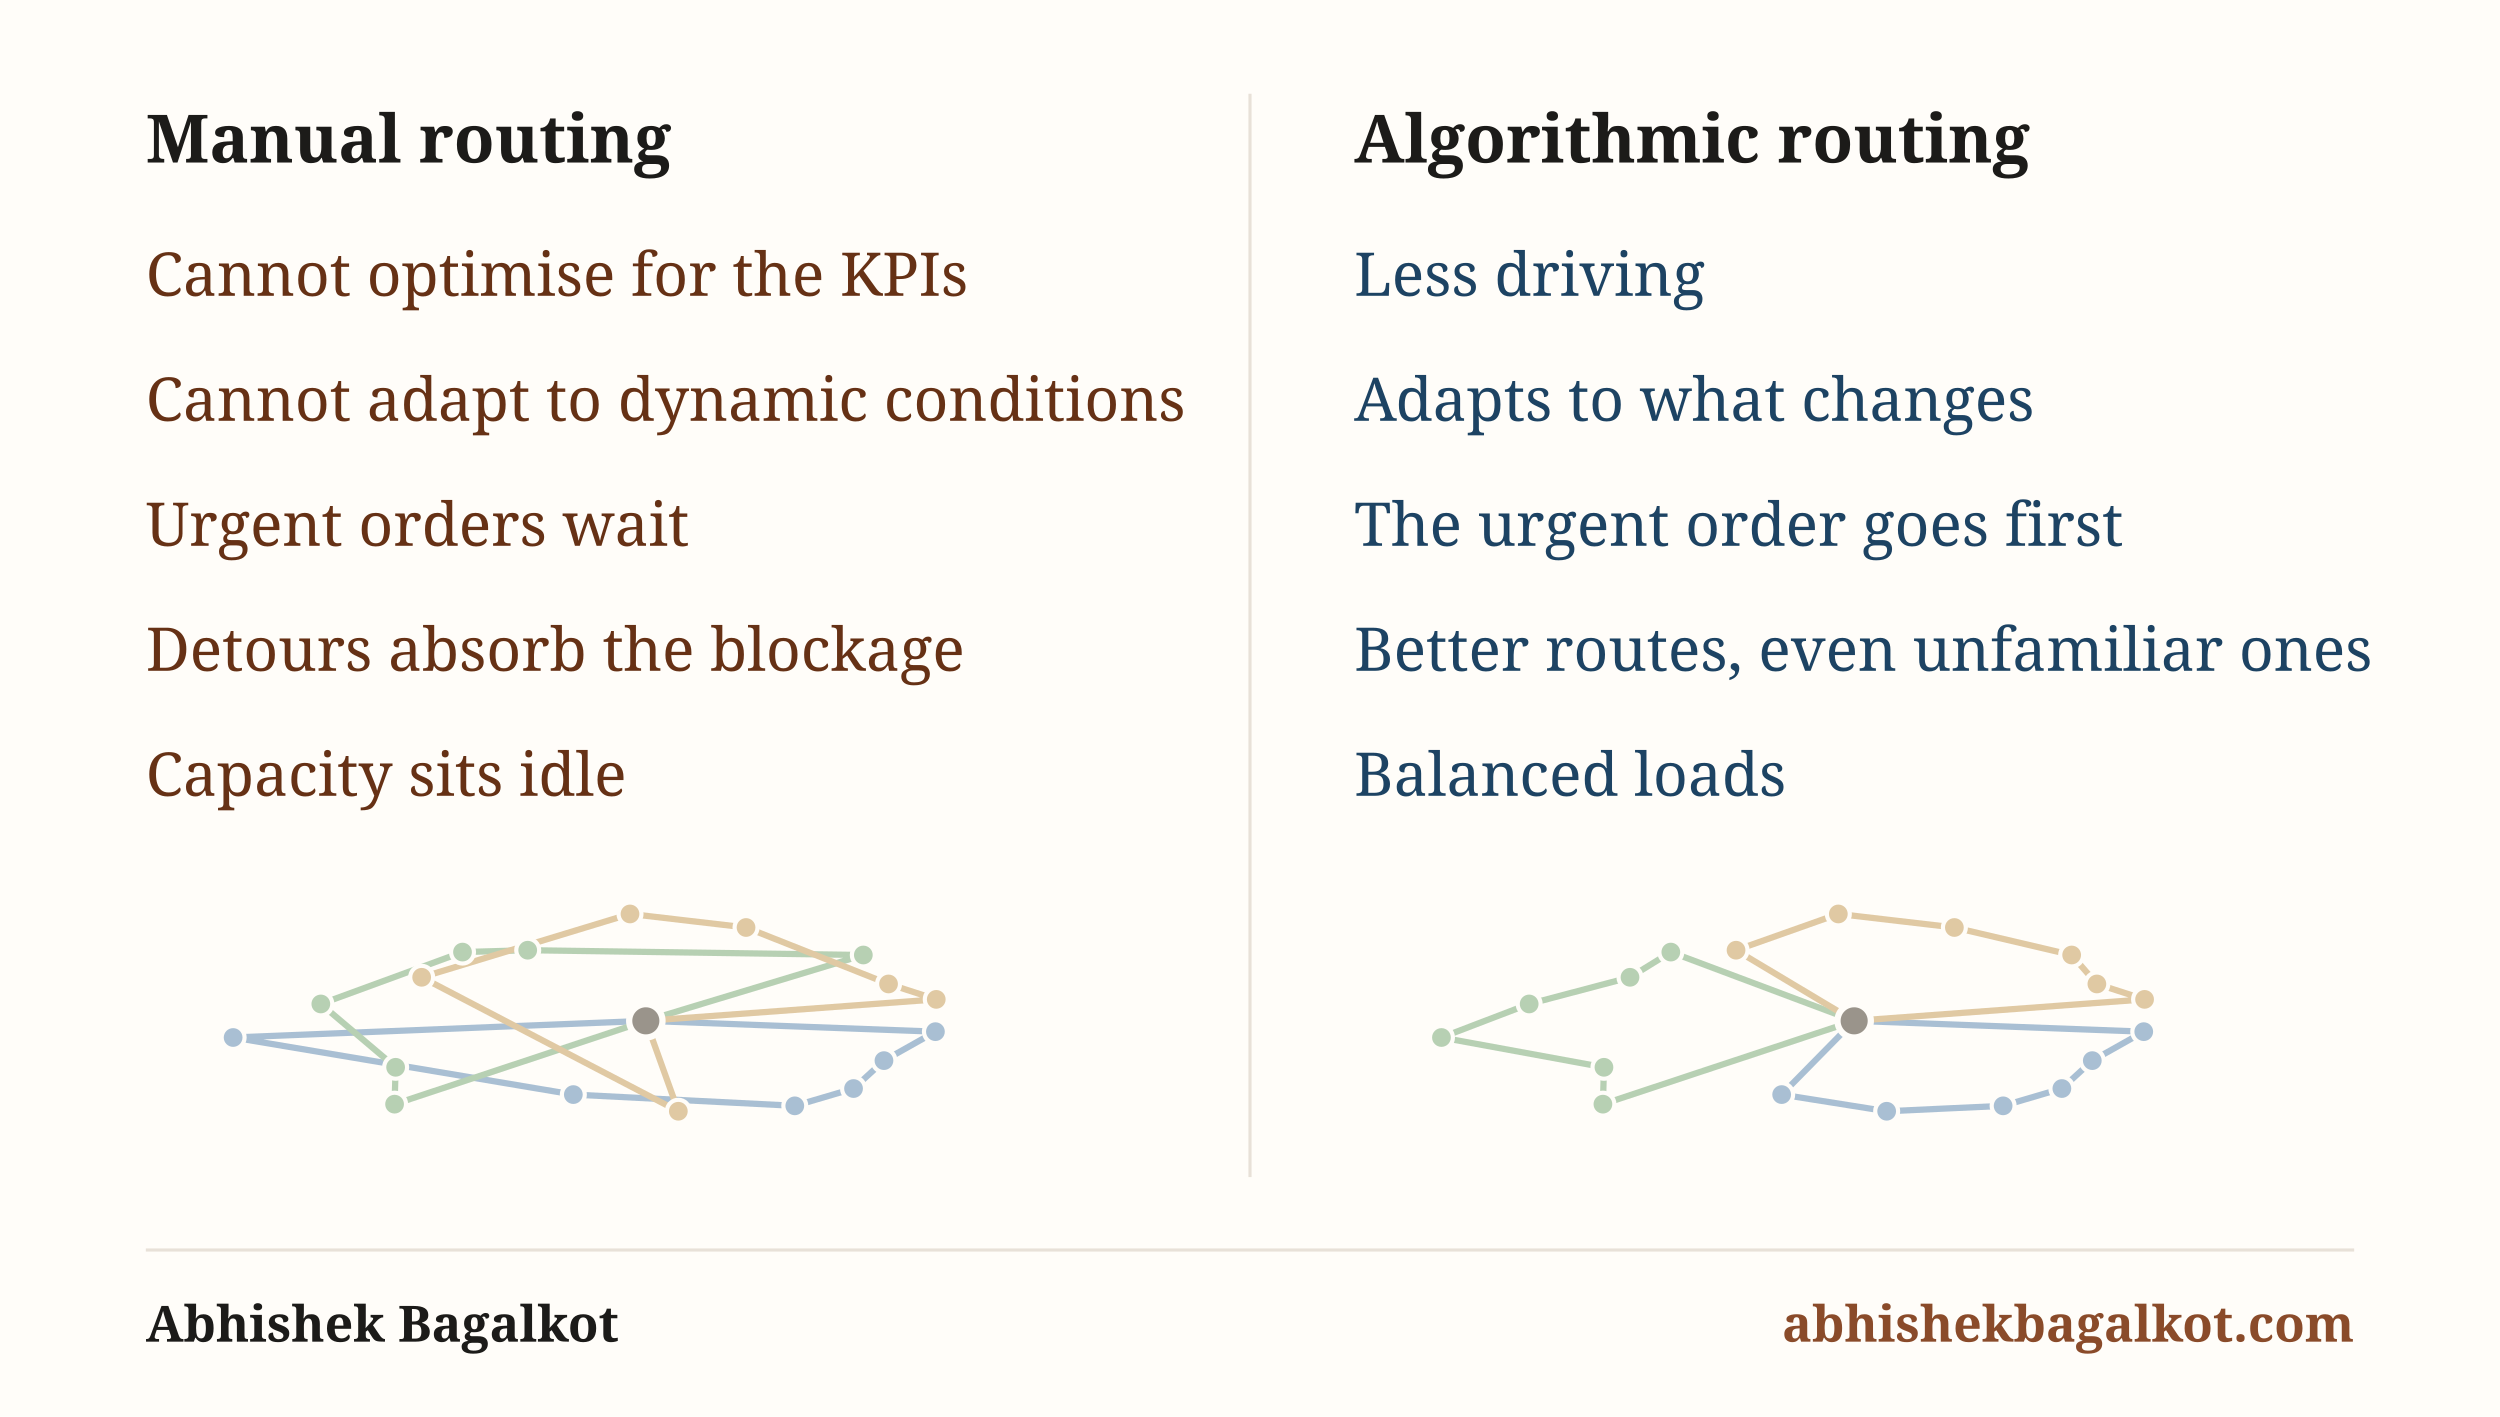
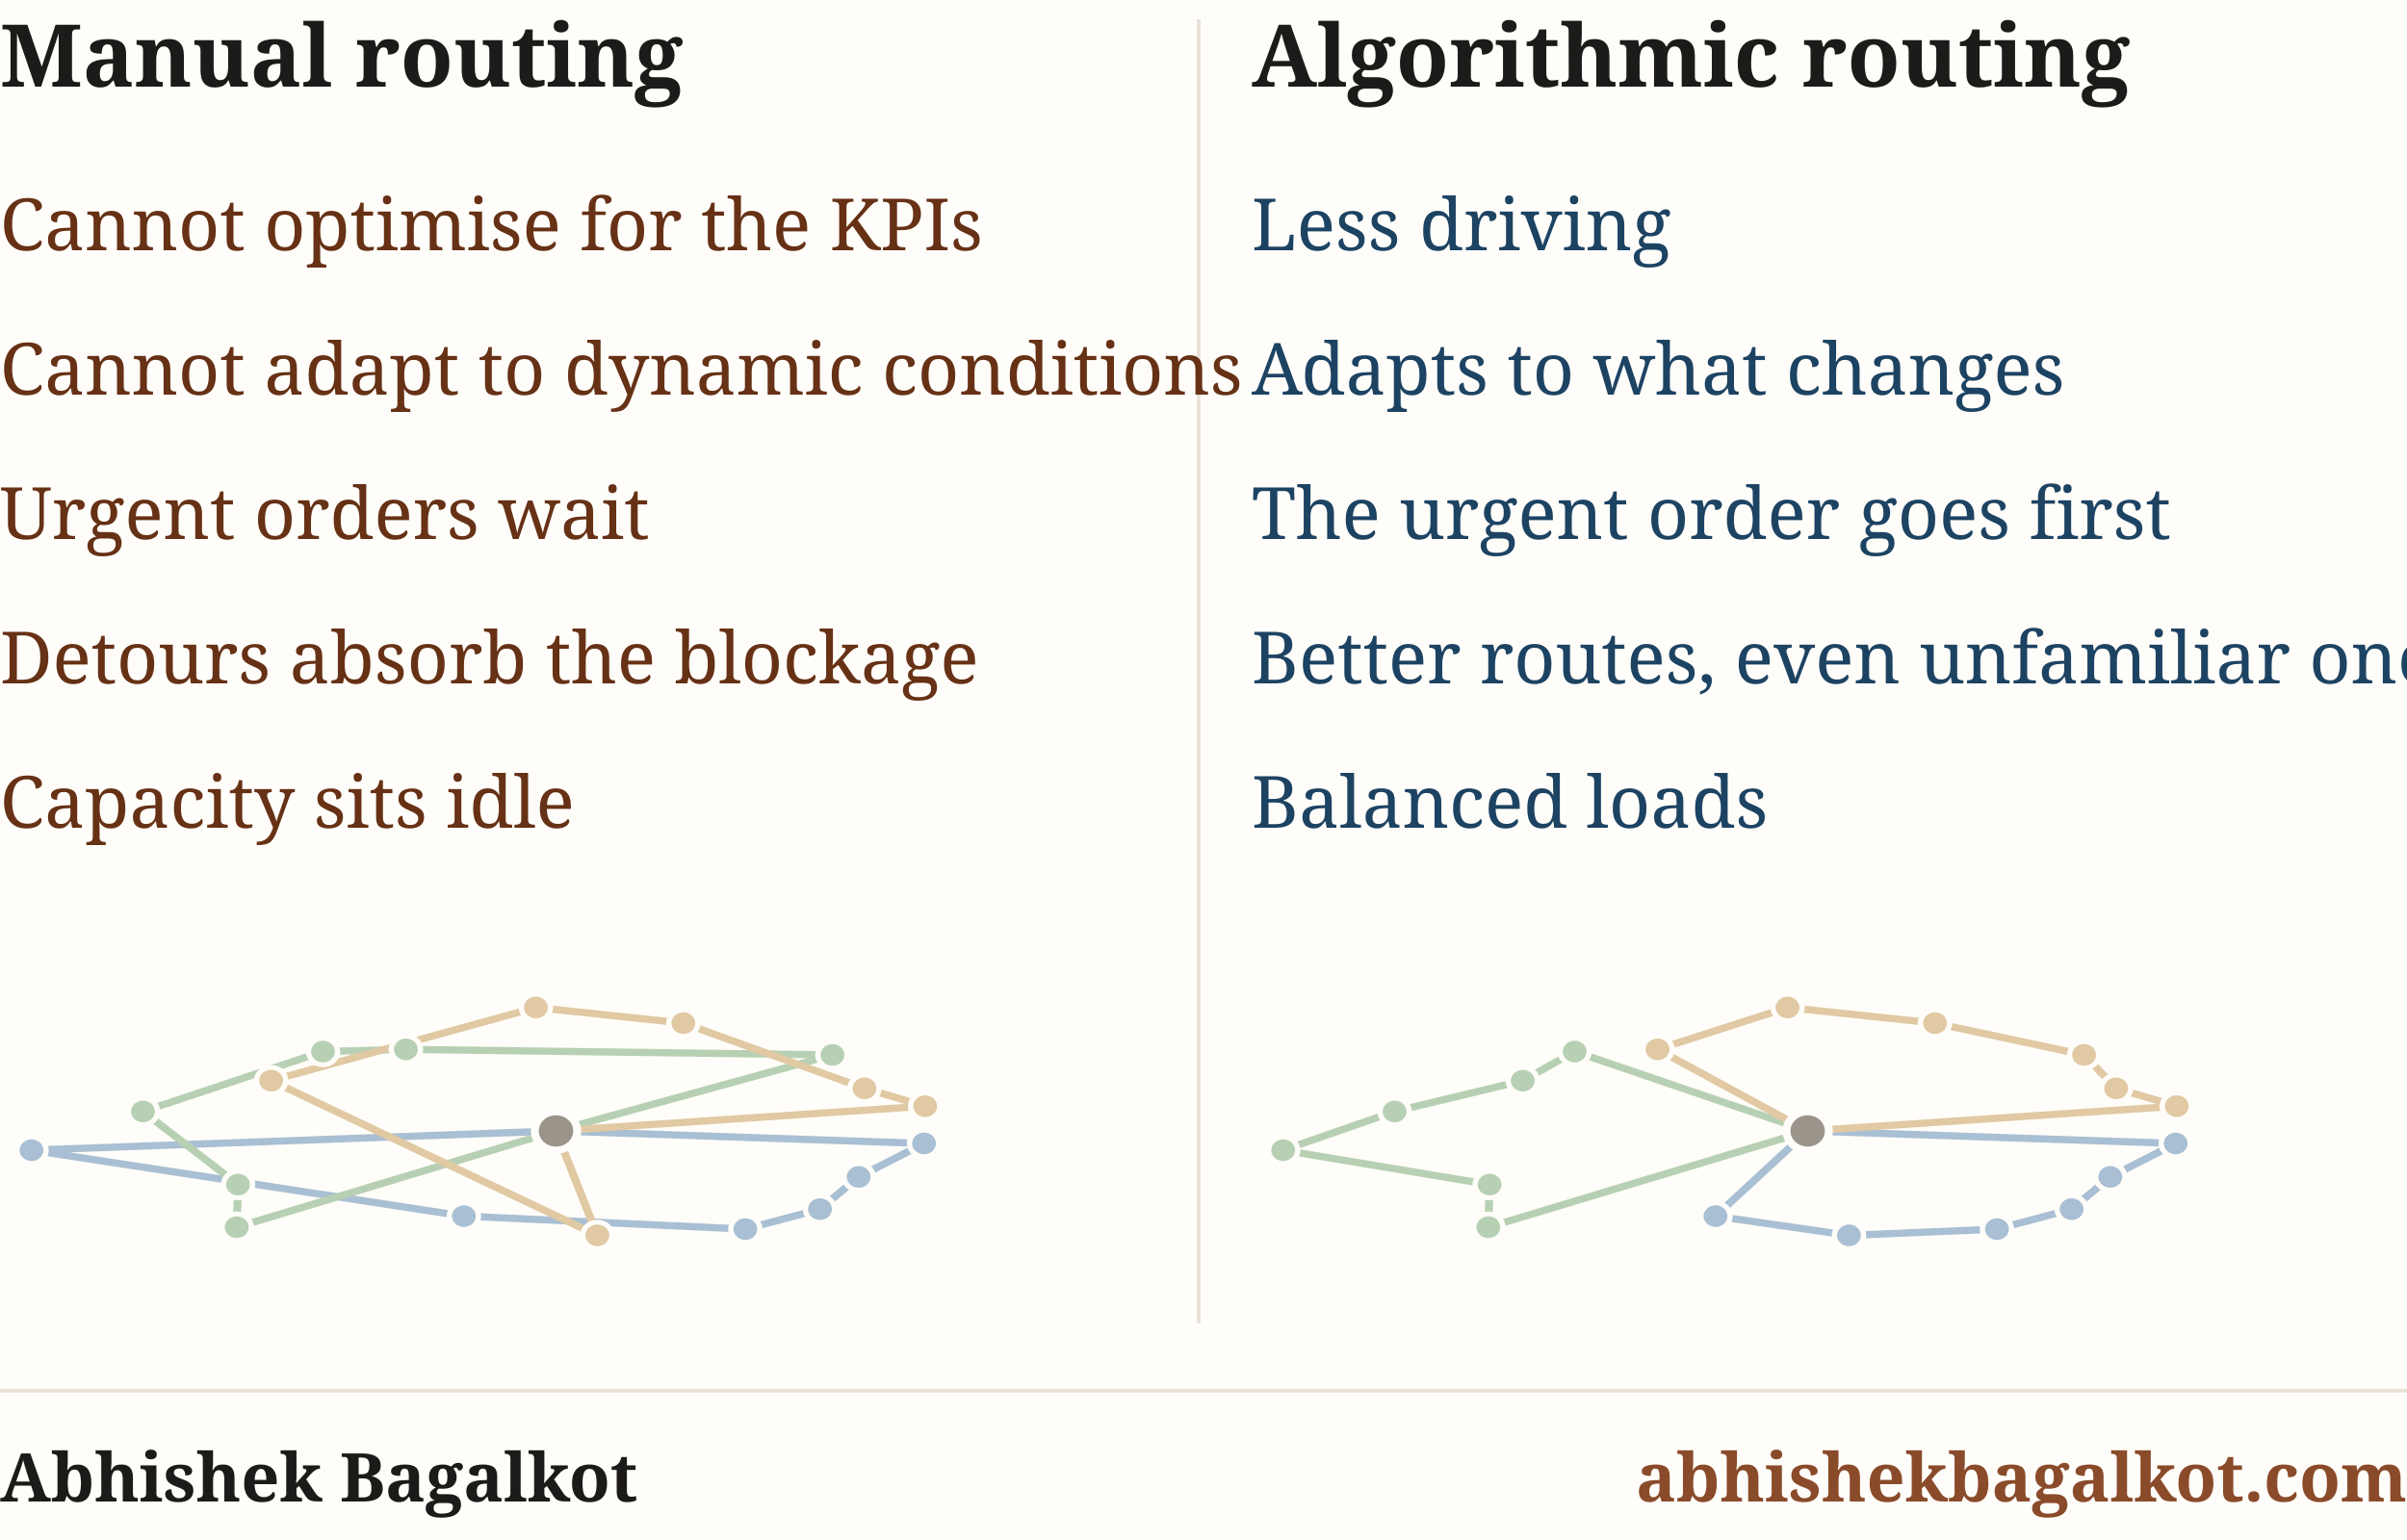
- <svg xmlns="http://www.w3.org/2000/svg" viewBox="0 0 1200 680" width="1200" height="680" font-family="Charter, 'Bitstream Charter', 'Iowan Old Style', Georgia, serif">
-   <rect width="1200" height="680" fill="#fffdf9" />
-   <text x="70" y="78" font-size="32" font-weight="bold" fill="#1c1b19">Manual routing</text>
-   <text x="650" y="78" font-size="32" font-weight="bold" fill="#1c1b19">Algorithmic routing</text>
-   <line x1="600" y1="45" x2="600" y2="565" stroke="#e8e1d8" stroke-width="1.5" />
-   <text x="70" y="142" font-size="29" fill="#663115">Cannot optimise for the KPIs</text>
-   <text x="70" y="202" font-size="29" fill="#663115">Cannot adapt to dynamic conditions</text>
-   <text x="70" y="262" font-size="29" fill="#663115">Urgent orders wait</text>
-   <text x="70" y="322" font-size="29" fill="#663115">Detours absorb the blockage</text>
-   <text x="70" y="382" font-size="29" fill="#663115">Capacity sits idle</text>
-   <text x="650" y="142" font-size="29" fill="#1d4363">Less driving</text>
-   <text x="650" y="202" font-size="29" fill="#1d4363">Adapts to what changes</text>
-   <text x="650" y="262" font-size="29" fill="#1d4363">The urgent order goes first</text>
-   <text x="650" y="322" font-size="29" fill="#1d4363">Better routes, even unfamiliar ones</text>
-   <text x="650" y="382" font-size="29" fill="#1d4363">Balanced loads</text>
-   <g transform="translate(0,420)">
-     <polyline points="310.0,70.0 449.0,75.2 424.3,89.1 409.7,102.5 381.5,110.8 275.2,105.4 111.9,78.0 310.0,70.0" fill="none" stroke="#a9bfd3" stroke-width="3" stroke-linejoin="round" stroke-linecap="round" />
-     <polyline points="310.0,70.0 189.4,110.0 189.9,92.3 154.0,61.9 222.0,37.0 253.3,36.1 414.4,38.4 310.0,70.0" fill="none" stroke="#b7d0b3" stroke-width="3" stroke-linejoin="round" stroke-linecap="round" />
-     <polyline points="310.0,70.0 325.6,113.4 202.4,49.1 302.4,18.7 358.1,25.2 426.5,52.3 449.4,59.7 310.0,70.0" fill="none" stroke="#e0c9a3" stroke-width="3" stroke-linejoin="round" stroke-linecap="round" />
-     <circle cx="449.0" cy="75.2" r="5.5" fill="#a9bfd3" stroke="#fffdf9" stroke-width="2" />
-     <circle cx="424.3" cy="89.1" r="5.5" fill="#a9bfd3" stroke="#fffdf9" stroke-width="2" />
-     <circle cx="409.7" cy="102.5" r="5.5" fill="#a9bfd3" stroke="#fffdf9" stroke-width="2" />
-     <circle cx="381.5" cy="110.8" r="5.5" fill="#a9bfd3" stroke="#fffdf9" stroke-width="2" />
-     <circle cx="275.2" cy="105.4" r="5.5" fill="#a9bfd3" stroke="#fffdf9" stroke-width="2" />
-     <circle cx="111.9" cy="78.0" r="5.5" fill="#a9bfd3" stroke="#fffdf9" stroke-width="2" />
-     <circle cx="189.4" cy="110.0" r="5.5" fill="#b7d0b3" stroke="#fffdf9" stroke-width="2" />
-     <circle cx="189.9" cy="92.3" r="5.5" fill="#b7d0b3" stroke="#fffdf9" stroke-width="2" />
-     <circle cx="154.0" cy="61.9" r="5.5" fill="#b7d0b3" stroke="#fffdf9" stroke-width="2" />
-     <circle cx="222.0" cy="37.0" r="5.5" fill="#b7d0b3" stroke="#fffdf9" stroke-width="2" />
-     <circle cx="253.3" cy="36.1" r="5.5" fill="#b7d0b3" stroke="#fffdf9" stroke-width="2" />
-     <circle cx="414.4" cy="38.4" r="5.5" fill="#b7d0b3" stroke="#fffdf9" stroke-width="2" />
-     <circle cx="325.6" cy="113.4" r="5.5" fill="#e0c9a3" stroke="#fffdf9" stroke-width="2" />
-     <circle cx="202.4" cy="49.1" r="5.5" fill="#e0c9a3" stroke="#fffdf9" stroke-width="2" />
-     <circle cx="302.4" cy="18.7" r="5.5" fill="#e0c9a3" stroke="#fffdf9" stroke-width="2" />
-     <circle cx="358.1" cy="25.2" r="5.5" fill="#e0c9a3" stroke="#fffdf9" stroke-width="2" />
-     <circle cx="426.5" cy="52.3" r="5.5" fill="#e0c9a3" stroke="#fffdf9" stroke-width="2" />
-     <circle cx="449.4" cy="59.7" r="5.5" fill="#e0c9a3" stroke="#fffdf9" stroke-width="2" />
-     <circle cx="310" cy="70" r="8" fill="#9a948b" stroke="#fffdf9" stroke-width="3" />
+ <svg xmlns="http://www.w3.org/2000/svg" viewBox="0 0 1000 640" width="1000" height="640" font-family="Charter, 'Bitstream Charter', 'Iowan Old Style', Georgia, serif">
+   <rect width="1000" height="640" fill="#fffdf9" />
+   <text x="0" y="36" font-size="36" font-weight="bold" fill="#1c1b19">Manual routing</text>
+   <text x="520" y="36" font-size="36" font-weight="bold" fill="#1c1b19">Algorithmic routing</text>
+   <line x1="498" y1="8" x2="498" y2="550" stroke="#e8e1d8" stroke-width="1.5" />
+   <text x="0" y="104" font-size="30" fill="#663115">Cannot optimise for the KPIs</text>
+   <text x="0" y="164" font-size="30" fill="#663115">Cannot adapt to dynamic conditions</text>
+   <text x="0" y="224" font-size="30" fill="#663115">Urgent orders wait</text>
+   <text x="0" y="284" font-size="30" fill="#663115">Detours absorb the blockage</text>
+   <text x="0" y="344" font-size="30" fill="#663115">Capacity sits idle</text>
+   <text x="520" y="104" font-size="30" fill="#1d4363">Less driving</text>
+   <text x="520" y="164" font-size="30" fill="#1d4363">Adapts to what changes</text>
+   <text x="520" y="224" font-size="30" fill="#1d4363">The urgent order goes first</text>
+   <text x="520" y="284" font-size="30" fill="#1d4363">Better routes, even unfamiliar ones</text>
+   <text x="520" y="344" font-size="30" fill="#1d4363">Balanced loads</text>
+   <g transform="translate(0,0) scale(1.1,1) translate(-100,0)">
+     <g transform="translate(0,400)">
+       <polyline points="310.0,70.0 449.0,75.2 424.3,89.1 409.7,102.5 381.5,110.8 275.2,105.4 111.9,78.0 310.0,70.0" fill="none" stroke="#a9bfd3" stroke-width="3" stroke-linejoin="round" stroke-linecap="round" />
+       <polyline points="310.0,70.0 189.4,110.0 189.9,92.3 154.0,61.9 222.0,37.0 253.3,36.1 414.4,38.4 310.0,70.0" fill="none" stroke="#b7d0b3" stroke-width="3" stroke-linejoin="round" stroke-linecap="round" />
+       <polyline points="310.0,70.0 325.6,113.4 202.4,49.1 302.4,18.7 358.1,25.2 426.5,52.3 449.4,59.7 310.0,70.0" fill="none" stroke="#e0c9a3" stroke-width="3" stroke-linejoin="round" stroke-linecap="round" />
+       <circle cx="449.0" cy="75.2" r="5.5" fill="#a9bfd3" stroke="#fffdf9" stroke-width="2" />
+       <circle cx="424.3" cy="89.1" r="5.5" fill="#a9bfd3" stroke="#fffdf9" stroke-width="2" />
+       <circle cx="409.7" cy="102.5" r="5.5" fill="#a9bfd3" stroke="#fffdf9" stroke-width="2" />
+       <circle cx="381.5" cy="110.8" r="5.5" fill="#a9bfd3" stroke="#fffdf9" stroke-width="2" />
+       <circle cx="275.2" cy="105.4" r="5.5" fill="#a9bfd3" stroke="#fffdf9" stroke-width="2" />
+       <circle cx="111.9" cy="78.0" r="5.5" fill="#a9bfd3" stroke="#fffdf9" stroke-width="2" />
+       <circle cx="189.4" cy="110.0" r="5.5" fill="#b7d0b3" stroke="#fffdf9" stroke-width="2" />
+       <circle cx="189.9" cy="92.3" r="5.5" fill="#b7d0b3" stroke="#fffdf9" stroke-width="2" />
+       <circle cx="154.0" cy="61.9" r="5.5" fill="#b7d0b3" stroke="#fffdf9" stroke-width="2" />
+       <circle cx="222.0" cy="37.0" r="5.5" fill="#b7d0b3" stroke="#fffdf9" stroke-width="2" />
+       <circle cx="253.3" cy="36.1" r="5.5" fill="#b7d0b3" stroke="#fffdf9" stroke-width="2" />
+       <circle cx="414.4" cy="38.4" r="5.5" fill="#b7d0b3" stroke="#fffdf9" stroke-width="2" />
+       <circle cx="325.6" cy="113.4" r="5.5" fill="#e0c9a3" stroke="#fffdf9" stroke-width="2" />
+       <circle cx="202.4" cy="49.1" r="5.5" fill="#e0c9a3" stroke="#fffdf9" stroke-width="2" />
+       <circle cx="302.4" cy="18.7" r="5.5" fill="#e0c9a3" stroke="#fffdf9" stroke-width="2" />
+       <circle cx="358.1" cy="25.2" r="5.5" fill="#e0c9a3" stroke="#fffdf9" stroke-width="2" />
+       <circle cx="426.5" cy="52.3" r="5.5" fill="#e0c9a3" stroke="#fffdf9" stroke-width="2" />
+       <circle cx="449.4" cy="59.7" r="5.5" fill="#e0c9a3" stroke="#fffdf9" stroke-width="2" />
+       <circle cx="310" cy="70" r="8" fill="#9a948b" stroke="#fffdf9" stroke-width="3" />
+     </g>
  </g>
-   <g transform="translate(580,420)">
-     <polyline points="310.0,70.0 449.0,75.2 424.3,89.1 409.7,102.5 381.5,110.8 325.6,113.4 275.2,105.4 310.0,70.0" fill="none" stroke="#a9bfd3" stroke-width="3" stroke-linejoin="round" stroke-linecap="round" />
-     <polyline points="310.0,70.0 189.4,110.0 189.9,92.3 111.9,78.0 154.0,61.9 202.4,49.1 222.0,37.0 310.0,70.0" fill="none" stroke="#b7d0b3" stroke-width="3" stroke-linejoin="round" stroke-linecap="round" />
-     <polyline points="310.0,70.0 253.3,36.1 302.4,18.7 358.1,25.2 414.4,38.4 426.5,52.3 449.4,59.7 310.0,70.0" fill="none" stroke="#e0c9a3" stroke-width="3" stroke-linejoin="round" stroke-linecap="round" />
-     <circle cx="449.0" cy="75.2" r="5.5" fill="#a9bfd3" stroke="#fffdf9" stroke-width="2" />
-     <circle cx="424.3" cy="89.1" r="5.5" fill="#a9bfd3" stroke="#fffdf9" stroke-width="2" />
-     <circle cx="409.7" cy="102.5" r="5.5" fill="#a9bfd3" stroke="#fffdf9" stroke-width="2" />
-     <circle cx="381.5" cy="110.8" r="5.5" fill="#a9bfd3" stroke="#fffdf9" stroke-width="2" />
-     <circle cx="325.6" cy="113.4" r="5.5" fill="#a9bfd3" stroke="#fffdf9" stroke-width="2" />
-     <circle cx="275.2" cy="105.4" r="5.5" fill="#a9bfd3" stroke="#fffdf9" stroke-width="2" />
-     <circle cx="189.4" cy="110.0" r="5.5" fill="#b7d0b3" stroke="#fffdf9" stroke-width="2" />
-     <circle cx="189.9" cy="92.3" r="5.5" fill="#b7d0b3" stroke="#fffdf9" stroke-width="2" />
-     <circle cx="111.9" cy="78.0" r="5.5" fill="#b7d0b3" stroke="#fffdf9" stroke-width="2" />
-     <circle cx="154.0" cy="61.9" r="5.5" fill="#b7d0b3" stroke="#fffdf9" stroke-width="2" />
-     <circle cx="202.4" cy="49.1" r="5.5" fill="#b7d0b3" stroke="#fffdf9" stroke-width="2" />
-     <circle cx="222.0" cy="37.0" r="5.5" fill="#b7d0b3" stroke="#fffdf9" stroke-width="2" />
-     <circle cx="253.3" cy="36.1" r="5.5" fill="#e0c9a3" stroke="#fffdf9" stroke-width="2" />
-     <circle cx="302.4" cy="18.7" r="5.5" fill="#e0c9a3" stroke="#fffdf9" stroke-width="2" />
-     <circle cx="358.1" cy="25.2" r="5.5" fill="#e0c9a3" stroke="#fffdf9" stroke-width="2" />
-     <circle cx="414.4" cy="38.4" r="5.5" fill="#e0c9a3" stroke="#fffdf9" stroke-width="2" />
-     <circle cx="426.5" cy="52.3" r="5.5" fill="#e0c9a3" stroke="#fffdf9" stroke-width="2" />
-     <circle cx="449.4" cy="59.7" r="5.5" fill="#e0c9a3" stroke="#fffdf9" stroke-width="2" />
-     <circle cx="310" cy="70" r="8" fill="#9a948b" stroke="#fffdf9" stroke-width="3" />
+   <g transform="translate(520,0) scale(1.1,1) translate(-100,0)">
+     <g transform="translate(0,400)">
+       <polyline points="310.0,70.0 449.0,75.2 424.3,89.1 409.7,102.5 381.5,110.8 325.6,113.4 275.2,105.4 310.0,70.0" fill="none" stroke="#a9bfd3" stroke-width="3" stroke-linejoin="round" stroke-linecap="round" />
+       <polyline points="310.0,70.0 189.4,110.0 189.9,92.3 111.9,78.0 154.0,61.9 202.4,49.1 222.0,37.0 310.0,70.0" fill="none" stroke="#b7d0b3" stroke-width="3" stroke-linejoin="round" stroke-linecap="round" />
+       <polyline points="310.0,70.0 253.3,36.1 302.4,18.7 358.1,25.2 414.4,38.4 426.5,52.3 449.4,59.7 310.0,70.0" fill="none" stroke="#e0c9a3" stroke-width="3" stroke-linejoin="round" stroke-linecap="round" />
+       <circle cx="449.0" cy="75.2" r="5.5" fill="#a9bfd3" stroke="#fffdf9" stroke-width="2" />
+       <circle cx="424.3" cy="89.1" r="5.5" fill="#a9bfd3" stroke="#fffdf9" stroke-width="2" />
+       <circle cx="409.7" cy="102.5" r="5.5" fill="#a9bfd3" stroke="#fffdf9" stroke-width="2" />
+       <circle cx="381.5" cy="110.8" r="5.5" fill="#a9bfd3" stroke="#fffdf9" stroke-width="2" />
+       <circle cx="325.6" cy="113.4" r="5.5" fill="#a9bfd3" stroke="#fffdf9" stroke-width="2" />
+       <circle cx="275.2" cy="105.4" r="5.5" fill="#a9bfd3" stroke="#fffdf9" stroke-width="2" />
+       <circle cx="189.4" cy="110.0" r="5.5" fill="#b7d0b3" stroke="#fffdf9" stroke-width="2" />
+       <circle cx="189.9" cy="92.3" r="5.5" fill="#b7d0b3" stroke="#fffdf9" stroke-width="2" />
+       <circle cx="111.9" cy="78.0" r="5.5" fill="#b7d0b3" stroke="#fffdf9" stroke-width="2" />
+       <circle cx="154.0" cy="61.9" r="5.5" fill="#b7d0b3" stroke="#fffdf9" stroke-width="2" />
+       <circle cx="202.4" cy="49.1" r="5.5" fill="#b7d0b3" stroke="#fffdf9" stroke-width="2" />
+       <circle cx="222.0" cy="37.0" r="5.5" fill="#b7d0b3" stroke="#fffdf9" stroke-width="2" />
+       <circle cx="253.3" cy="36.1" r="5.5" fill="#e0c9a3" stroke="#fffdf9" stroke-width="2" />
+       <circle cx="302.4" cy="18.7" r="5.5" fill="#e0c9a3" stroke="#fffdf9" stroke-width="2" />
+       <circle cx="358.1" cy="25.2" r="5.5" fill="#e0c9a3" stroke="#fffdf9" stroke-width="2" />
+       <circle cx="414.4" cy="38.4" r="5.5" fill="#e0c9a3" stroke="#fffdf9" stroke-width="2" />
+       <circle cx="426.5" cy="52.3" r="5.5" fill="#e0c9a3" stroke="#fffdf9" stroke-width="2" />
+       <circle cx="449.4" cy="59.7" r="5.5" fill="#e0c9a3" stroke="#fffdf9" stroke-width="2" />
+       <circle cx="310" cy="70" r="8" fill="#9a948b" stroke="#fffdf9" stroke-width="3" />
+     </g>
  </g>
-   <line x1="70" y1="600" x2="1130" y2="600" stroke="#e8e1d8" stroke-width="1.5" />
-   <text x="70" y="644" font-size="24" font-weight="bold" fill="#1c1b19">Abhishek Bagalkot</text>
-   <text x="1130" y="644" text-anchor="end" font-size="24" font-weight="bold" fill="#8a4b2a">abhishekbagalkot.com</text>
+   <line x1="0" y1="578" x2="1000" y2="578" stroke="#e8e1d8" stroke-width="1.5" />
+   <text x="0" y="624" font-size="28" font-weight="bold" fill="#1c1b19">Abhishek Bagalkot</text>
+   <text x="1000" y="624" text-anchor="end" font-size="28" font-weight="bold" fill="#8a4b2a">abhishekbagalkot.com</text>
</svg>
